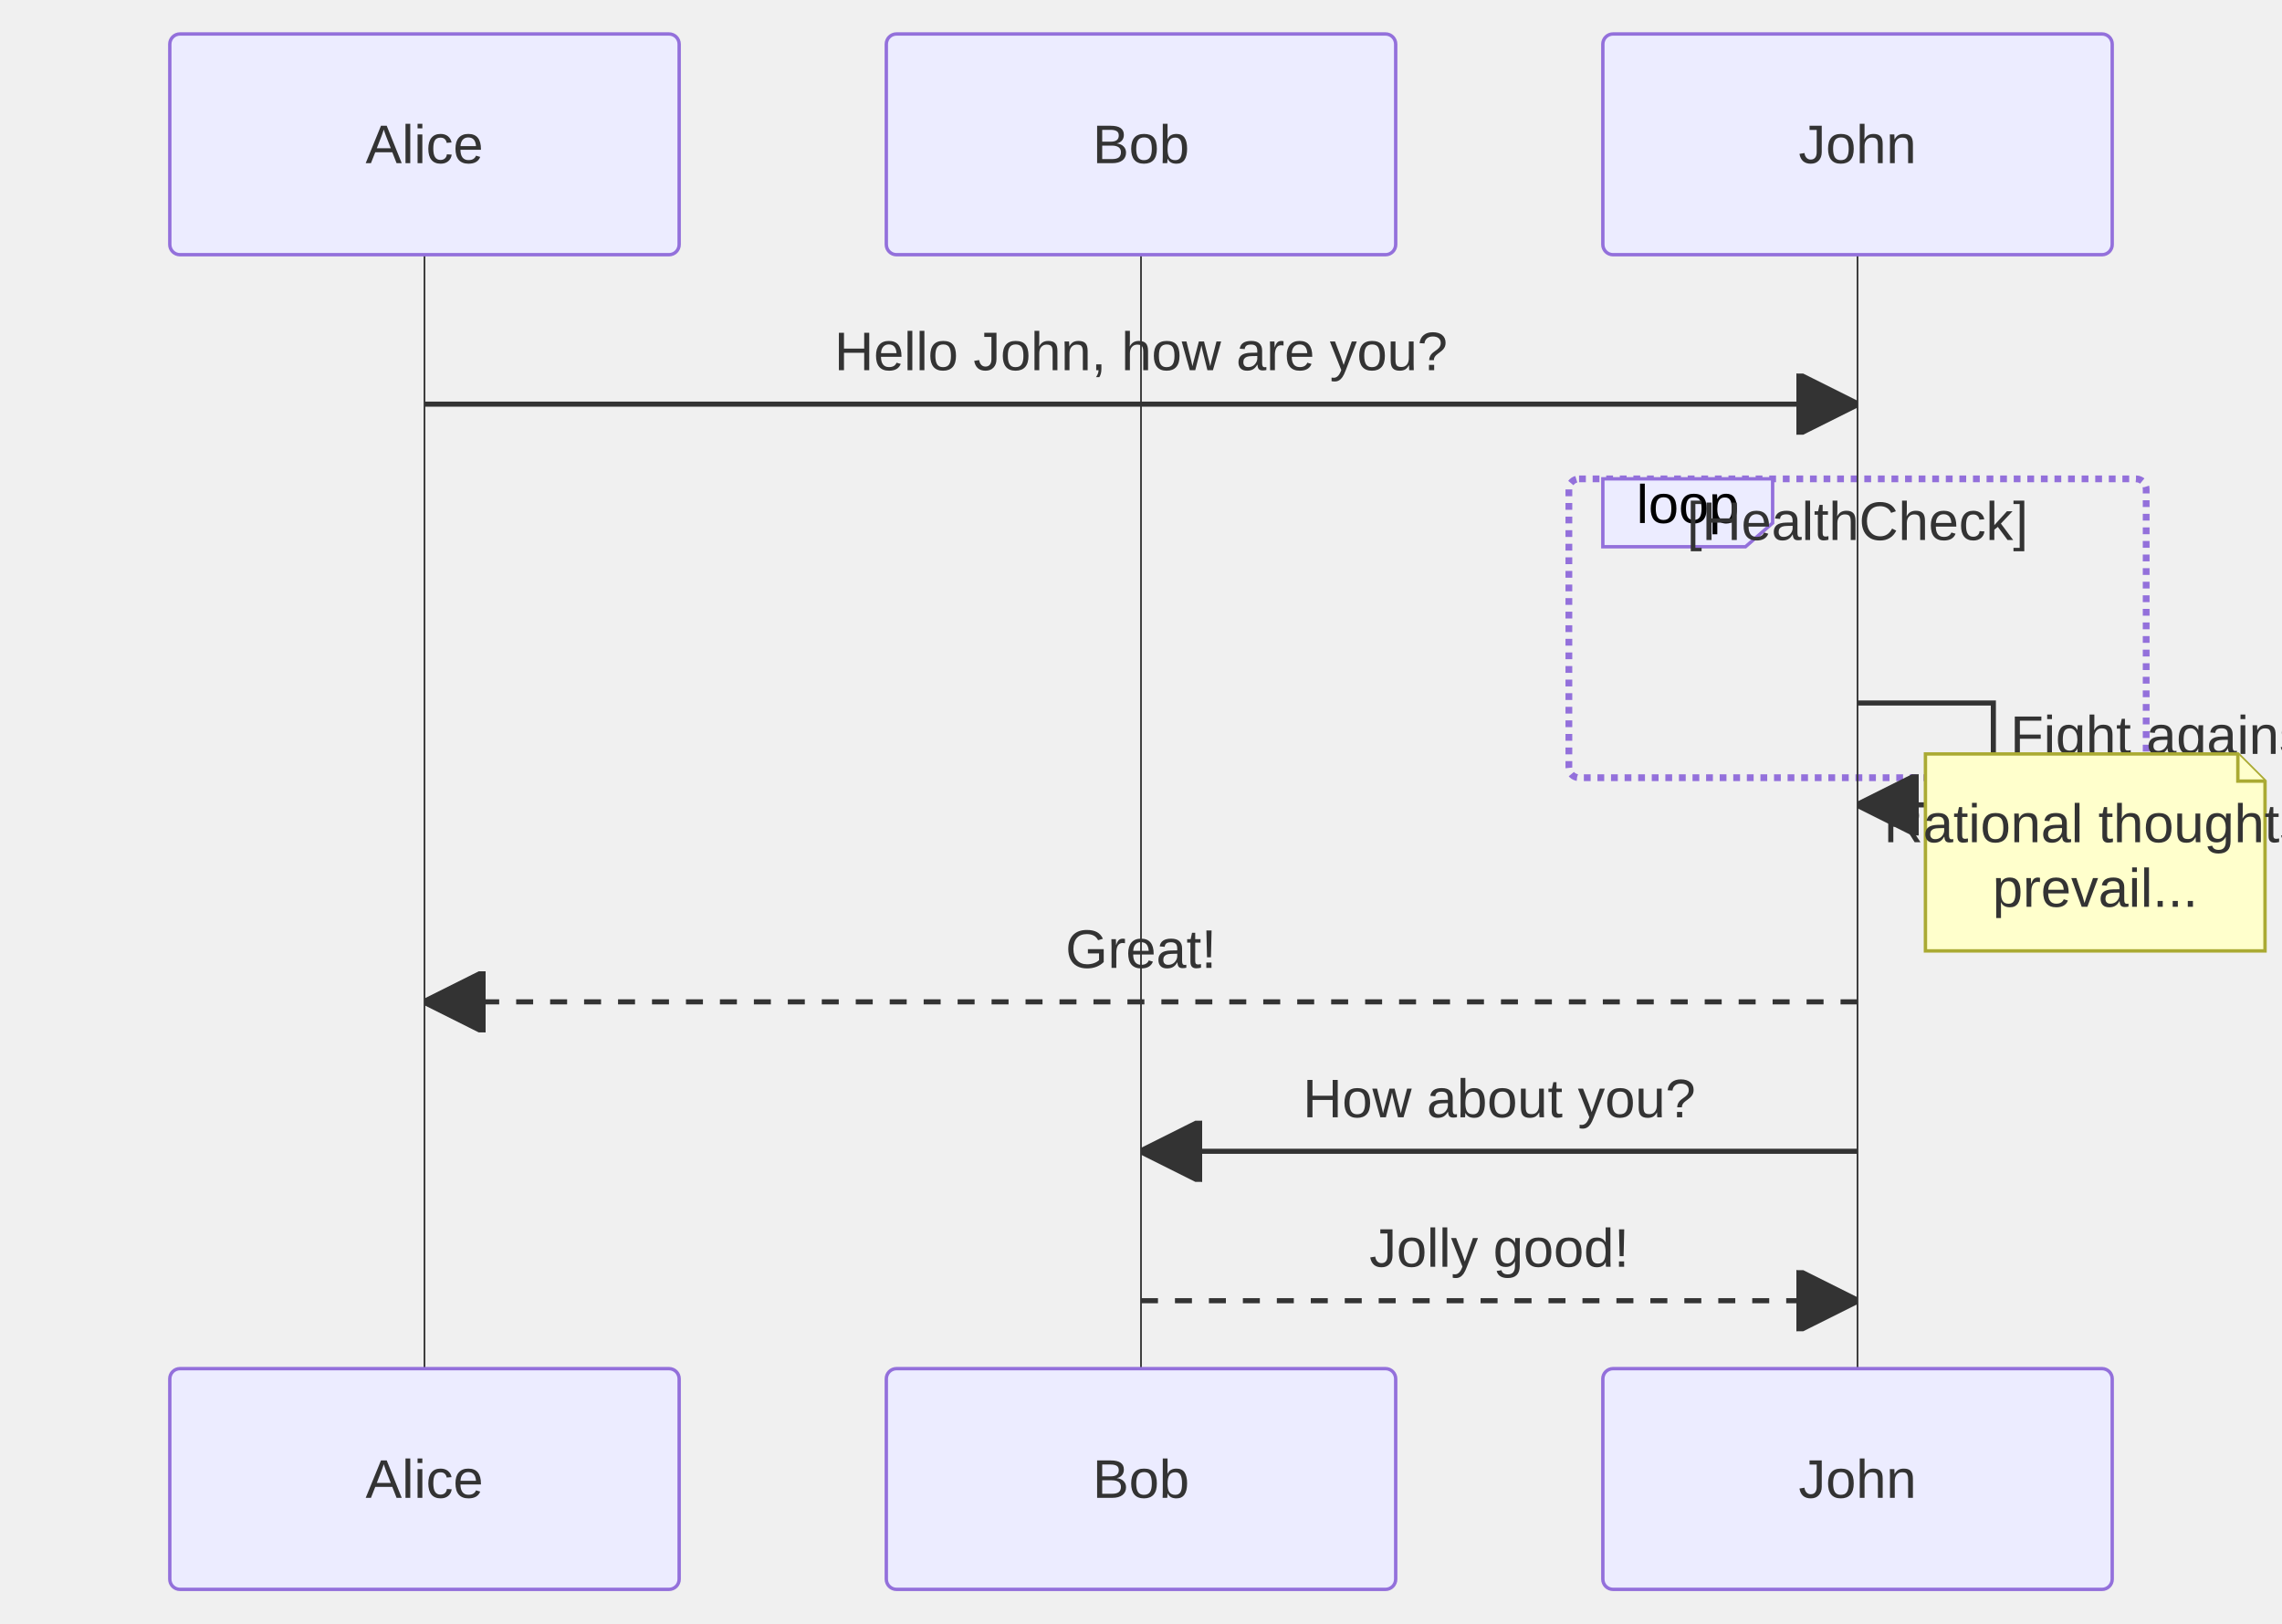
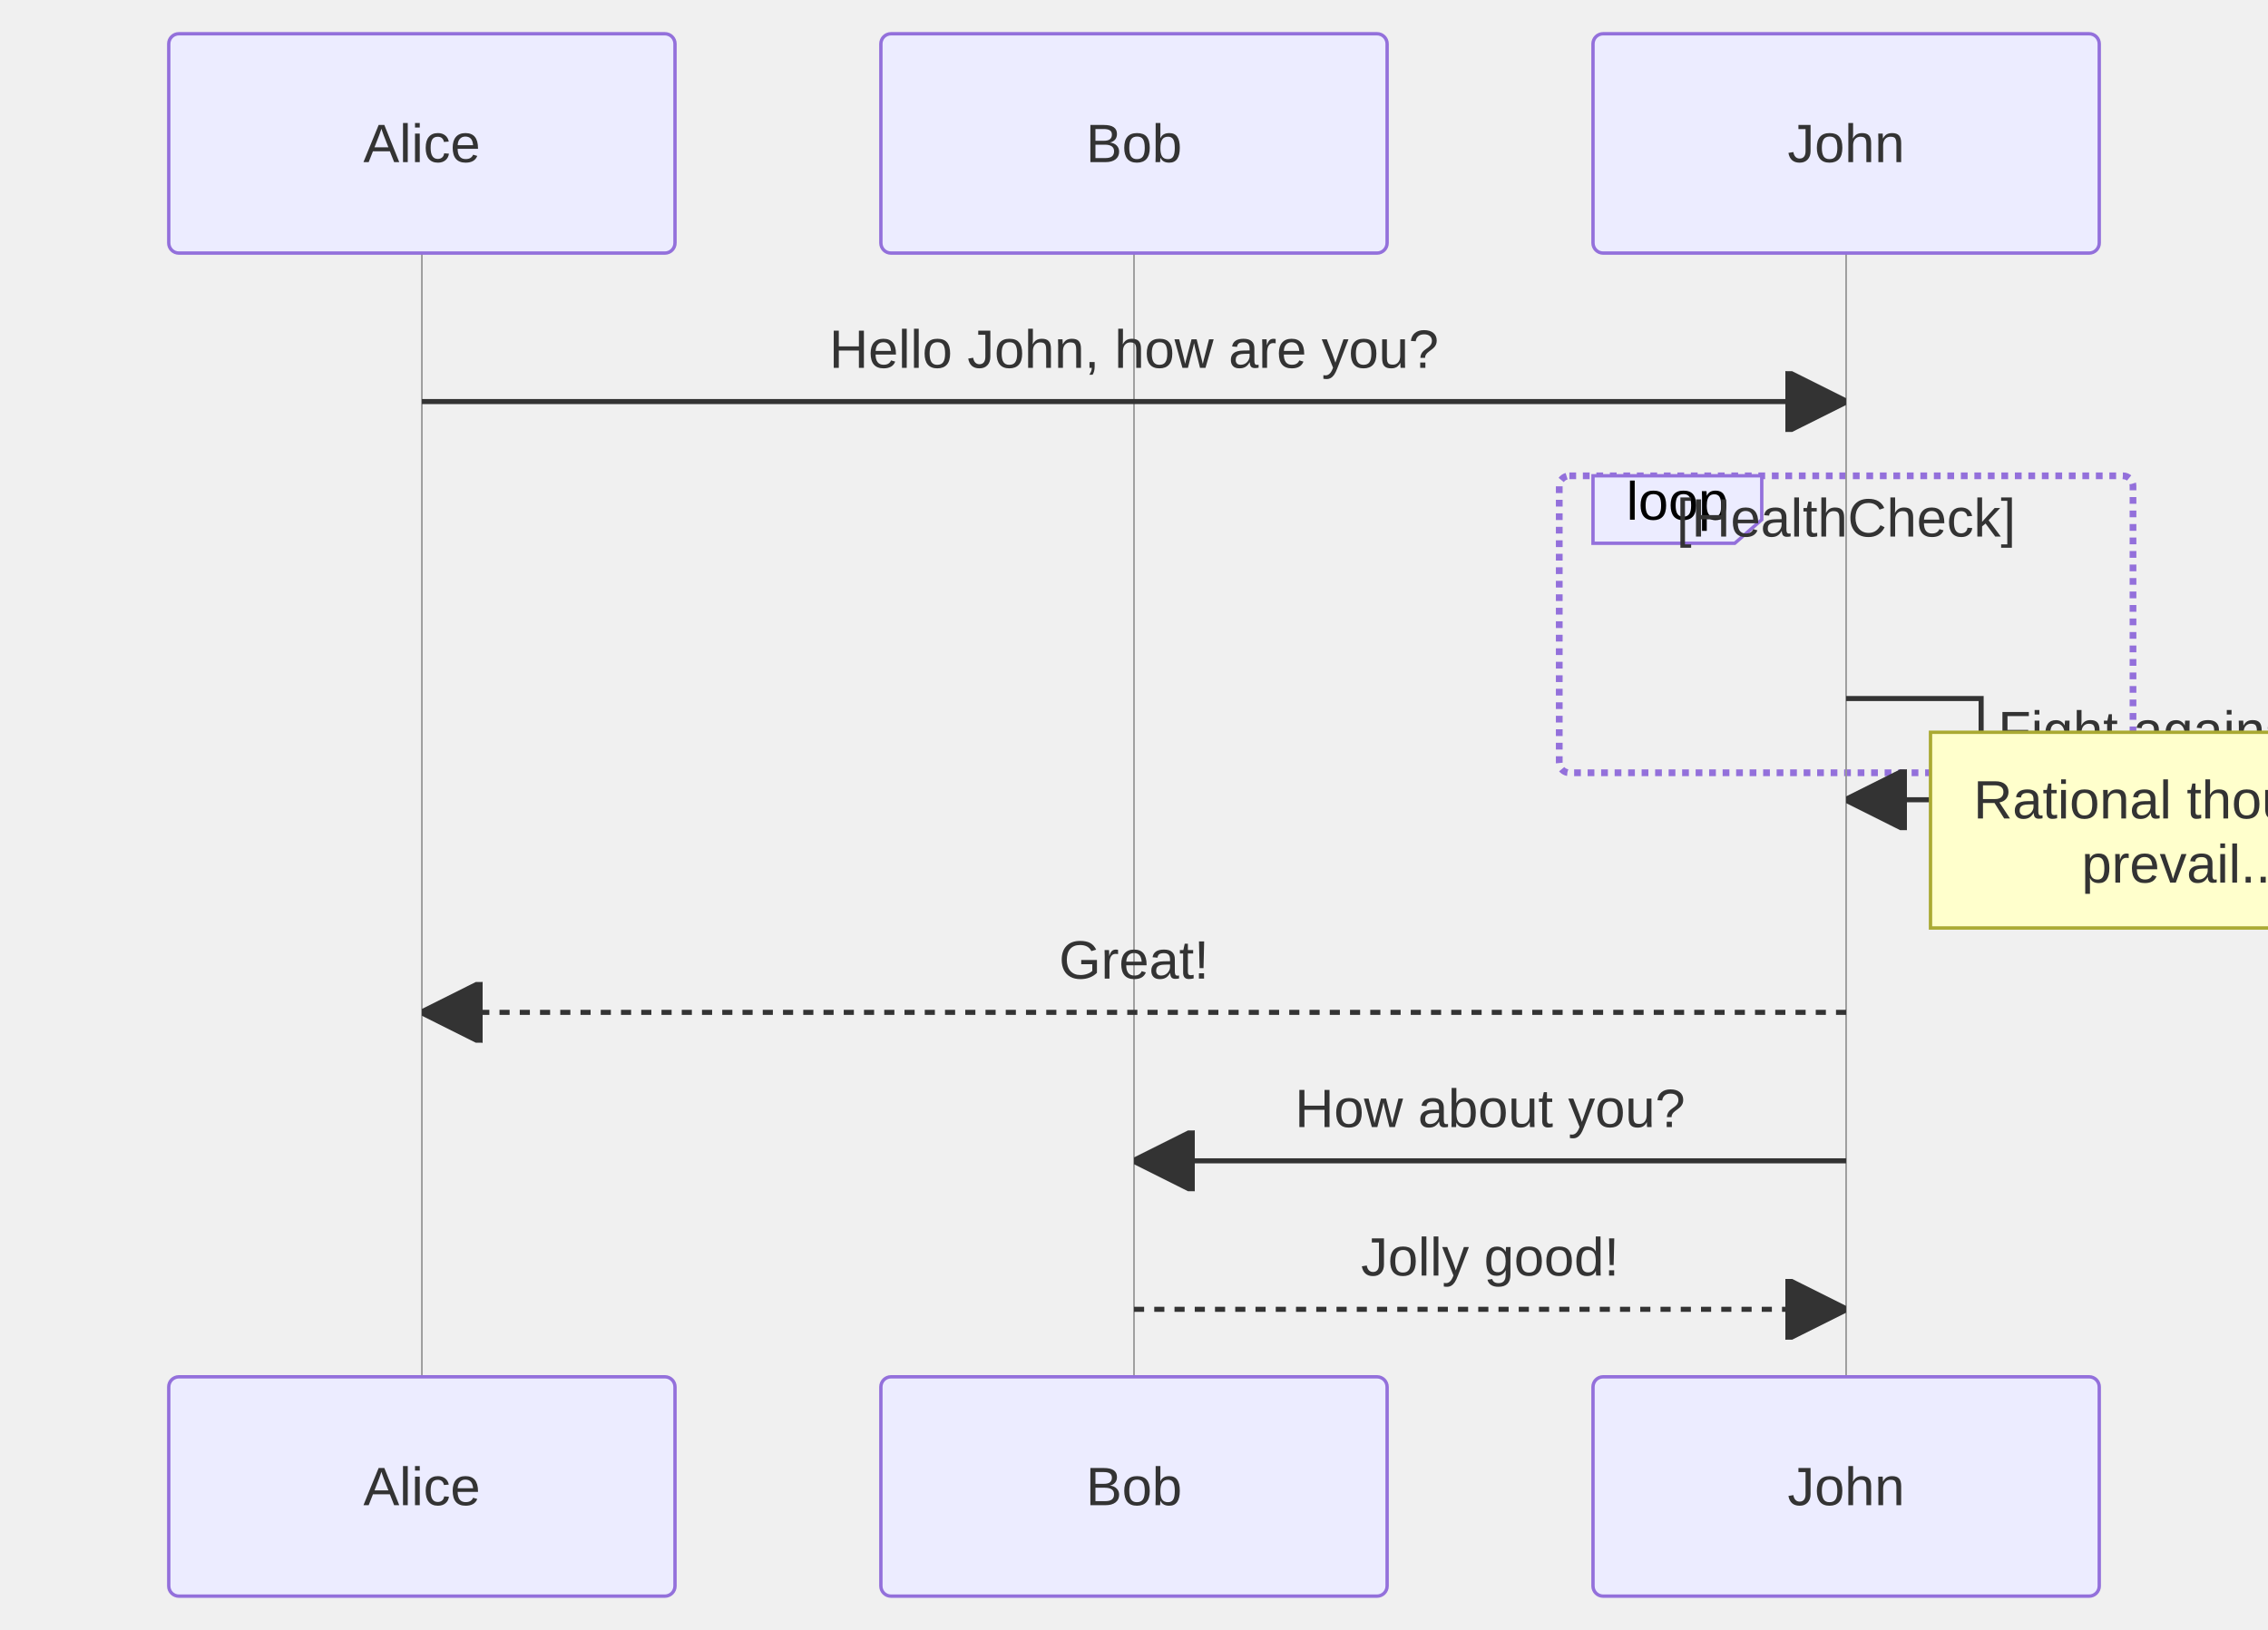
- <svg xmlns="http://www.w3.org/2000/svg" width="672" height="478" viewBox="-50 -10 672 478" class="mermaid">
+ <svg xmlns="http://www.w3.org/2000/svg" width="672" height="483" viewBox="-50 -10 672 483" class="mermaid">
  <style>

.mermaid {
  font-family: trebuchet ms, verdana, arial, sans-serif;
  font-size: 16px;
}

.node rect,
.node polygon,
.node circle,
.node ellipse,
.node path {
  fill: #ECECFF;
  stroke: #9370DB;
  stroke-width: 1px;
}

.node line {
  stroke: #9370DB;
  stroke-width: 1px;
}

.node .label {
  fill: #333333;
}

.node text {
  fill: #333333;
  font-family: trebuchet ms, verdana, arial, sans-serif;
  font-size: 16px;
}

.edge-path {
  fill: none;
  stroke: #333333;
  stroke-width: 1px;
}

.edge-label {
  fill: #333333;
  font-family: trebuchet ms, verdana, arial, sans-serif;
}

.edge-label-bg {
  fill: rgba(232, 232, 232, 0.8);
}

.subgraph {
  fill: #ffffde;
  stroke: #aaaa33;
  stroke-width: 1px;
}

.subgraph-title {
  fill: #333333;
  font-weight: bold;
}

.cluster rect {
  fill: #ffffde;
  stroke: #aaaa33;
  stroke-width: 1px;
  rx: 5px;
  ry: 5px;
}

.cluster-label {
  fill: #333333;
  font-family: trebuchet ms, verdana, arial, sans-serif;
  font-size: 16px;
  font-weight: bold;
}

marker path {
  fill: #333333;
  stroke: #333333;
}


.sequence-title {
  fill: #333333;
}

.actor {
  stroke: #9370DB;
  fill: #ECECFF;
}

.actor-box {
  stroke: #9370DB;
  fill: #ECECFF;
}

/* Actor text - no stroke (avoid outlined appearance) */
text.actor, text.actor &gt; tspan, text.actor-box, text.actor-label {
  fill: #333333;
  stroke: none;
}

.actor-line {
-   stroke: #333333;
+   stroke: #999999;
  stroke-width: 0.5px;
}

.messageLine0 {
  stroke-width: 1.5;
  stroke-dasharray: none;
  stroke: #333333;
}

.messageLine1 {
  stroke-width: 1.5;
  stroke-dasharray: 2, 2;
  stroke: #333333;
}

.message-line {
  stroke: #333333;
}

.messageText {
  fill: #333333;
  stroke: none;
}

.message-label {
  fill: #333333;
  stroke: none;
}

.note {
  stroke: #aaaa33;
  fill: #FFFFCC;
}

.noteText, .noteText &gt; tspan {
  fill: #333333;
  stroke: none;
}

.note-text, .note-text &gt; tspan {
  fill: #333333;
  stroke: none;
}

.activation {
-   fill: #eaeaea;
-   stroke: #333333;
+   fill: #f4f4f4;
+   stroke: #666666;
}

.loopLine {
  stroke: #9370DB;
  fill: none;
  stroke-width: 2px;
  stroke-dasharray: 2, 2;
}

.loopText {
  fill: #333333;
}

.labelBox {
  stroke: #9370DB;
  fill: #ECECFF;
}

.sequence-marker-filled {
  fill: #333333;
  stroke: #333333;
}

.sequence-marker-open {
  fill: none;
  stroke: #333333;
}

.sequence-marker-cross {
  stroke: #333333;
}

.sequence-number {
  fill: #333333;
}

.sequenceNumber-circle {
  fill: #333333;
  stroke: #333333;
}

.sequenceNumber {
  fill: white;
}

  </style>
  <defs>
    <marker id="arrow-filled" viewBox="0 0 10 10" refX="10" refY="5" markerWidth="12" markerHeight="12" orient="auto">
      <path d="M 0 0 L 10 5 L 0 10 z" class="sequence-marker-filled" stroke-width="1" />
    </marker>
    <marker id="arrow-open" viewBox="0 0 10 10" refX="10" refY="5" markerWidth="12" markerHeight="12" orient="auto">
      <path d="M 0 0 L 10 5 L 0 10" class="sequence-marker-open" stroke-width="1" />
    </marker>
    <marker id="arrow-cross" viewBox="0 0 10 10" refX="5" refY="5" markerWidth="12" markerHeight="12" orient="auto">
      <line x1="0" y1="0" x2="10" y2="10" class="sequence-marker-cross" stroke-width="2" />
      <line x1="10" y1="0" x2="0" y2="10" class="sequence-marker-cross" stroke-width="2" />
    </marker>
    <marker id="sequencenumber" refX="15" refY="15" markerWidth="60" markerHeight="40" orient="auto">
      <circle cx="15" cy="15" r="6" class="sequence-number" />
    </marker>
  </defs>
  <g class="root">
    <g class="clusters">
      <rect x="412" y="131" width="170" height="88" rx="3" ry="3" class="loopLine" fill="none" />
-       <line x1="75" y1="65" x2="75" y2="393" class="actor-line" stroke-width="0.5px" />
-       <line x1="286" y1="65" x2="286" y2="393" class="actor-line" stroke-width="0.5px" />
-       <line x1="497" y1="65" x2="497" y2="393" class="actor-line" stroke-width="0.5px" />
+       <line x1="75" y1="65" x2="75" y2="398" class="actor-line" stroke-width="0.5px" />
+       <line x1="286" y1="65" x2="286" y2="398" class="actor-line" stroke-width="0.5px" />
+       <line x1="497" y1="65" x2="497" y2="398" class="actor-line" stroke-width="0.5px" />
    </g>
    <g class="edgePaths">
      <line x1="75" y1="109" x2="497" y2="109" class="message-line" stroke-width="1.5" marker-end="url(#arrow-filled)" />
-       <path d="M 497 197 L 537 197 L 537 227 L 497 227" class="message-line" marker-end="url(#arrow-filled)" fill="none" stroke-width="1.5" />
-       <line x1="497" y1="285" x2="75" y2="285" class="message-line" marker-end="url(#arrow-filled)" stroke-dasharray="5,5" stroke-width="1.5" />
-       <line x1="497" y1="329" x2="286" y2="329" class="message-line" stroke-width="1.5" marker-end="url(#arrow-filled)" />
-       <line x1="286" y1="373" x2="497" y2="373" class="message-line" marker-end="url(#arrow-filled)" stroke-dasharray="5,5" stroke-width="1.5" />
+       <path d="M 497 197 L 537 197 L 537 227 L 497 227" class="message-line" stroke-width="1.5" fill="none" marker-end="url(#arrow-filled)" />
+       <line x1="497" y1="290" x2="75" y2="290" class="message-line" stroke-width="1.5" stroke-dasharray="3,3" marker-end="url(#arrow-filled)" />
+       <line x1="497" y1="334" x2="286" y2="334" class="message-line" marker-end="url(#arrow-filled)" stroke-width="1.5" />
+       <line x1="286" y1="378" x2="497" y2="378" class="message-line" stroke-dasharray="3,3" marker-end="url(#arrow-filled)" stroke-width="1.5" />
    </g>
    <g class="edgeLabels">
      <text x="286" y="99" class="message-label" text-anchor="middle" font-size="16">Hello John, how are you?</text>
      <text x="542" y="212" class="message-label" font-size="16" text-anchor="start">Fight against hypochondria</text>
      <polygon points="422,131 472,131 472,144 464,151 422,151" class="labelBox" />
      <text x="447" y="144" class="labelText" font-size="16" text-anchor="middle">loop</text>
-       <text x="497" y="149" class="loopText" font-size="16" text-anchor="middle">[HealthCheck]</text>
-       <text x="286" y="275" class="message-label" text-anchor="middle" font-size="16">Great!</text>
-       <text x="391.5" y="319" class="message-label" text-anchor="middle" font-size="16">How about you?</text>
-       <text x="391.5" y="363" class="message-label" text-anchor="middle" font-size="16">Jolly good!</text>
+       <text x="497" y="149" class="loopText" text-anchor="middle" font-size="16">[HealthCheck]</text>
+       <text x="286" y="280" class="message-label" font-size="16" text-anchor="middle">Great!</text>
+       <text x="391.5" y="324" class="message-label" font-size="16" text-anchor="middle">How about you?</text>
+       <text x="391.5" y="368" class="message-label" font-size="16" text-anchor="middle">Jolly good!</text>
    </g>
    <g class="nodes">

    </g>
    <g class="actor">
-       <rect x="0" y="0" width="150" height="65" rx="3" ry="3" class="actor actor-box" stroke-width="1" fill="#eaeaea" stroke="#666" />
+       <rect x="0" y="0" width="150" height="65" rx="3" ry="3" class="actor actor-box" stroke="#666" fill="#eaeaea" stroke-width="1" />
      <text x="75" y="32.5" class="actor actor-box" dominant-baseline="central" text-anchor="middle" font-size="16">Alice</text>
    </g>
    <g class="actor">
-       <rect x="211" y="0" width="150" height="65" rx="3" ry="3" class="actor actor-box" stroke-width="1" fill="#eaeaea" stroke="#666" />
-       <text x="286" y="32.5" class="actor actor-box" font-size="16" text-anchor="middle" dominant-baseline="central">Bob</text>
-     </g>
-     <g class="actor">
-       <rect x="422" y="0" width="150" height="65" rx="3" ry="3" class="actor actor-box" fill="#eaeaea" stroke-width="1" stroke="#666" />
-       <text x="497" y="32.5" class="actor actor-box" dominant-baseline="central" text-anchor="middle" font-size="16">John</text>
+       <rect x="211" y="0" width="150" height="65" rx="3" ry="3" class="actor actor-box" stroke="#666" stroke-width="1" fill="#eaeaea" />
+       <text x="286" y="32.5" class="actor actor-box" dominant-baseline="central" font-size="16" text-anchor="middle">Bob</text>
+     </g>
+     <g class="actor">
+       <rect x="422" y="0" width="150" height="65" rx="3" ry="3" class="actor actor-box" stroke-width="1" fill="#eaeaea" stroke="#666" />
+       <text x="497" y="32.5" class="actor actor-box" font-size="16" dominant-baseline="central" text-anchor="middle">John</text>
    </g>
    <g class="note">
-       <path d="M 517 212 L 609 212 L 617 220 L 617 270 L 517 270 Z" class="note note-box" fill="#EDF2AE" stroke="#666" stroke-width="1" />
-       <path d="M 609 212 L 609 220 L 617 220" class="note" fill="none" stroke-width="1" />
-       <text x="567" y="238" class="note-text" text-anchor="middle" font-size="16">Rational thoughts</text>
-       <text x="567" y="257" class="note-text" text-anchor="middle" font-size="16">prevail...</text>
-     </g>
-     <g class="actor">
-       <rect x="0" y="393" width="150" height="65" rx="3" ry="3" class="actor actor-box" stroke-width="1" fill="#eaeaea" stroke="#666" />
-       <text x="75" y="425.5" class="actor actor-box" font-size="16" text-anchor="middle" dominant-baseline="central">Alice</text>
-     </g>
-     <g class="actor">
-       <rect x="211" y="393" width="150" height="65" rx="3" ry="3" class="actor actor-box" fill="#eaeaea" stroke-width="1" stroke="#666" />
-       <text x="286" y="425.5" class="actor actor-box" dominant-baseline="central" text-anchor="middle" font-size="16">Bob</text>
-     </g>
-     <g class="actor">
-       <rect x="422" y="393" width="150" height="65" rx="3" ry="3" class="actor actor-box" fill="#eaeaea" stroke="#666" stroke-width="1" />
-       <text x="497" y="425.5" class="actor actor-box" font-size="16" dominant-baseline="central" text-anchor="middle">John</text>
+       <rect x="522" y="207" width="150" height="58" class="note" stroke="#666" fill="#EDF2AE" />
+       <text x="597" y="212" class="noteText" text-anchor="middle" font-size="16" alignment-baseline="middle" dominant-baseline="middle" dy="1em">Rational thoughts</text>
+       <text x="597" y="231" class="noteText" dominant-baseline="middle" alignment-baseline="middle" dy="1em" font-size="16" text-anchor="middle">prevail...</text>
+     </g>
+     <g class="actor">
+       <rect x="0" y="398" width="150" height="65" rx="3" ry="3" class="actor actor-box" stroke="#666" fill="#eaeaea" stroke-width="1" />
+       <text x="75" y="430.5" class="actor actor-box" font-size="16" dominant-baseline="central" text-anchor="middle">Alice</text>
+     </g>
+     <g class="actor">
+       <rect x="211" y="398" width="150" height="65" rx="3" ry="3" class="actor actor-box" stroke="#666" stroke-width="1" fill="#eaeaea" />
+       <text x="286" y="430.5" class="actor actor-box" dominant-baseline="central" font-size="16" text-anchor="middle">Bob</text>
+     </g>
+     <g class="actor">
+       <rect x="422" y="398" width="150" height="65" rx="3" ry="3" class="actor actor-box" fill="#eaeaea" stroke="#666" stroke-width="1" />
+       <text x="497" y="430.5" class="actor actor-box" font-size="16" text-anchor="middle" dominant-baseline="central">John</text>
    </g>
  </g>
</svg>
